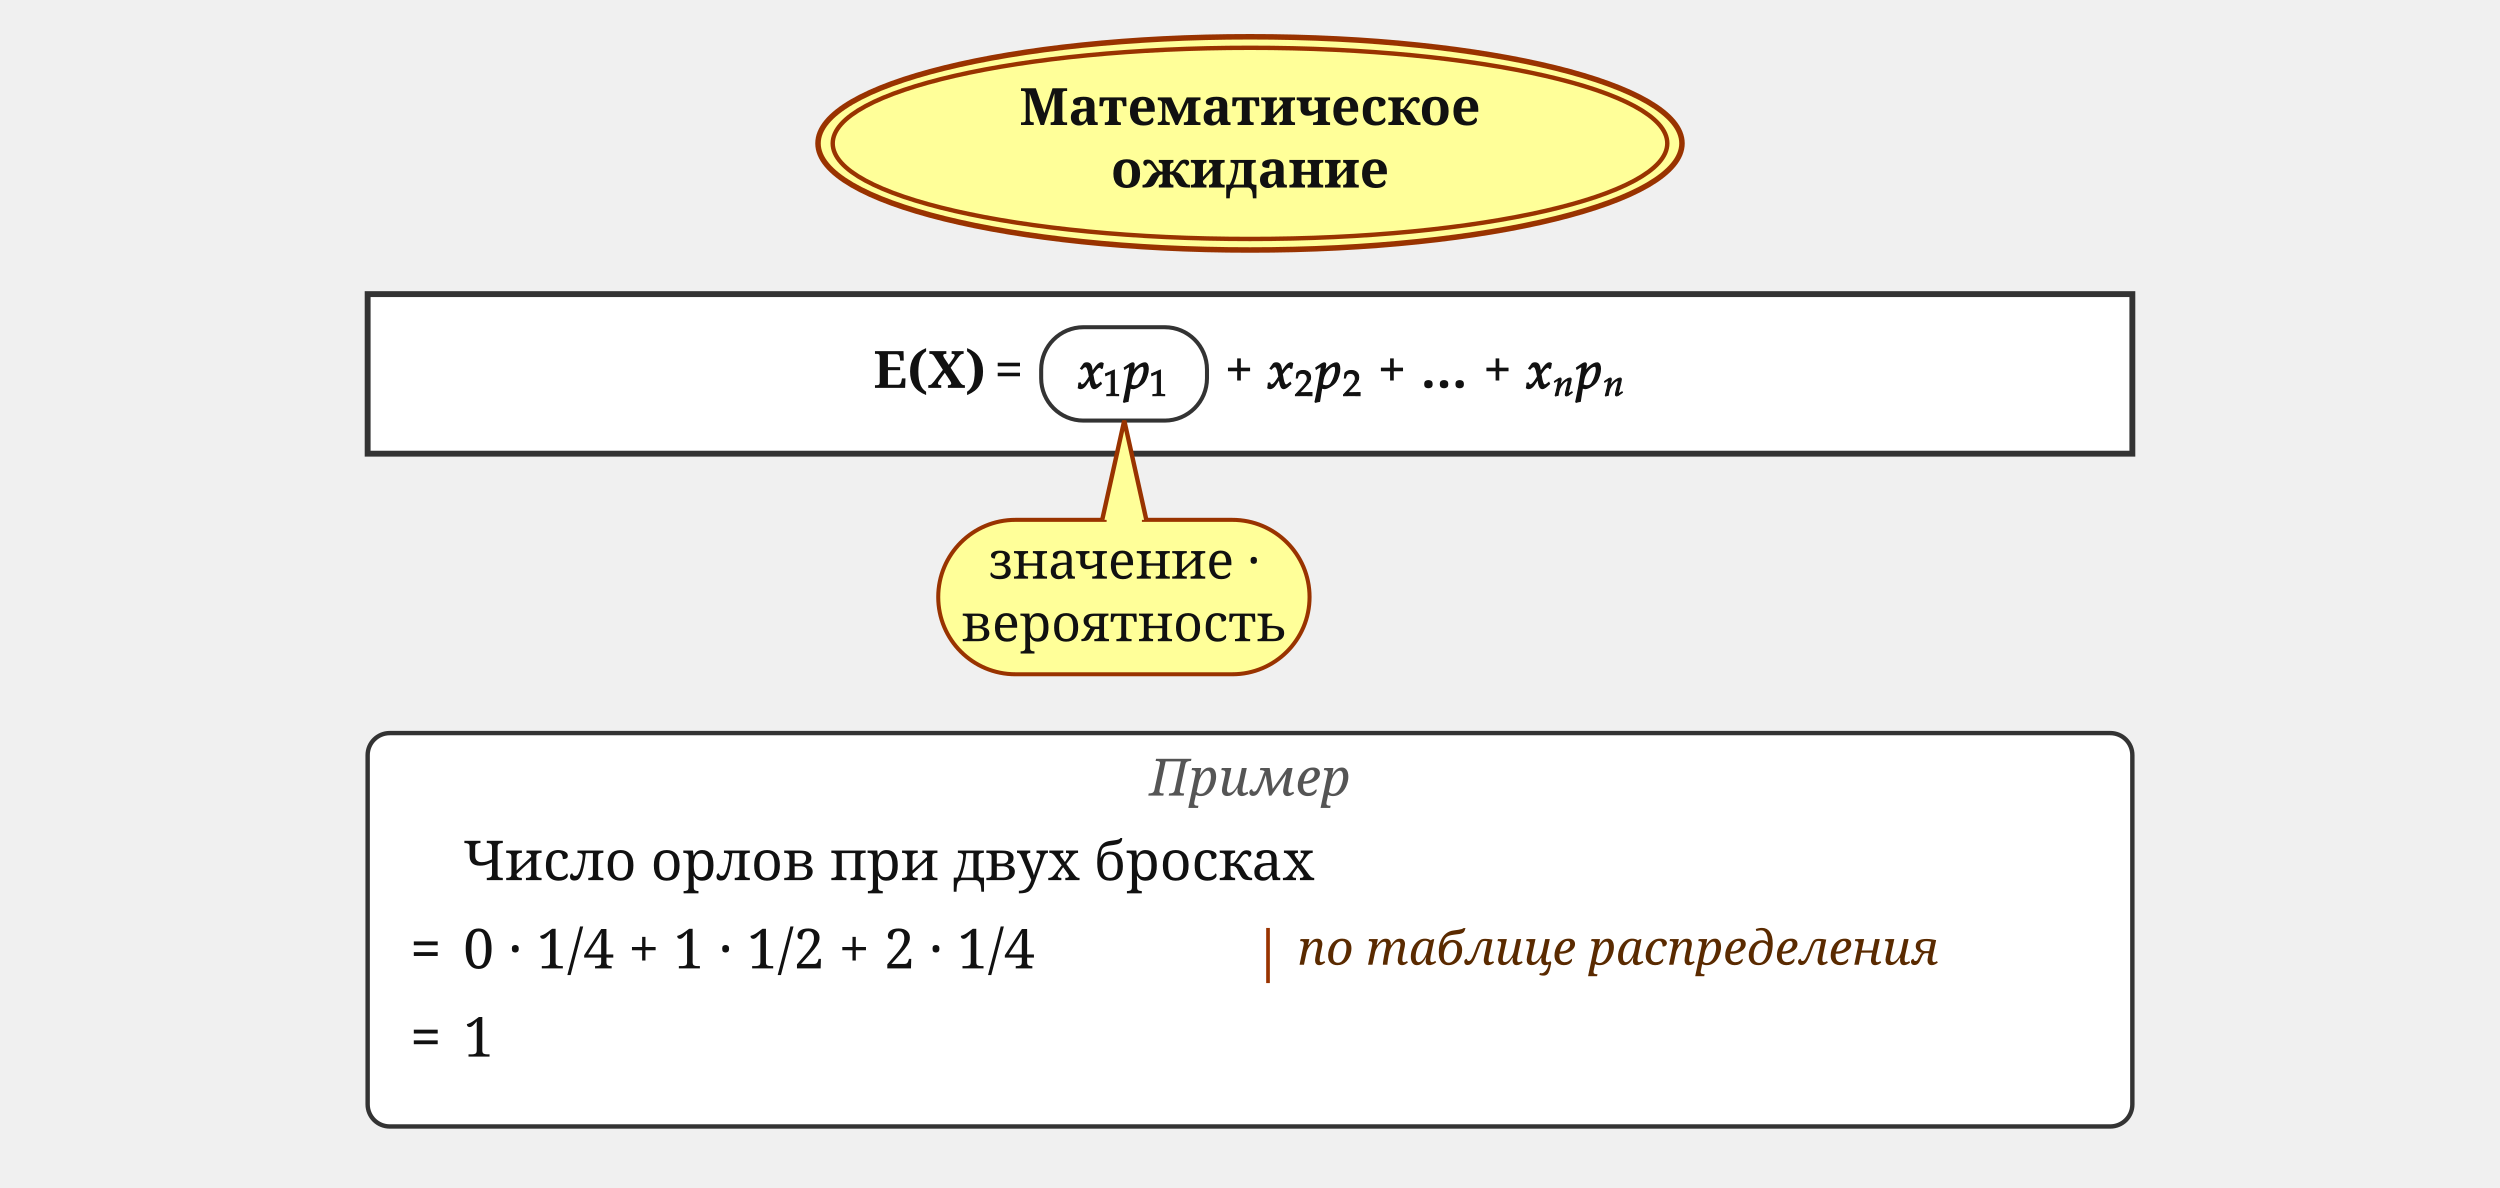
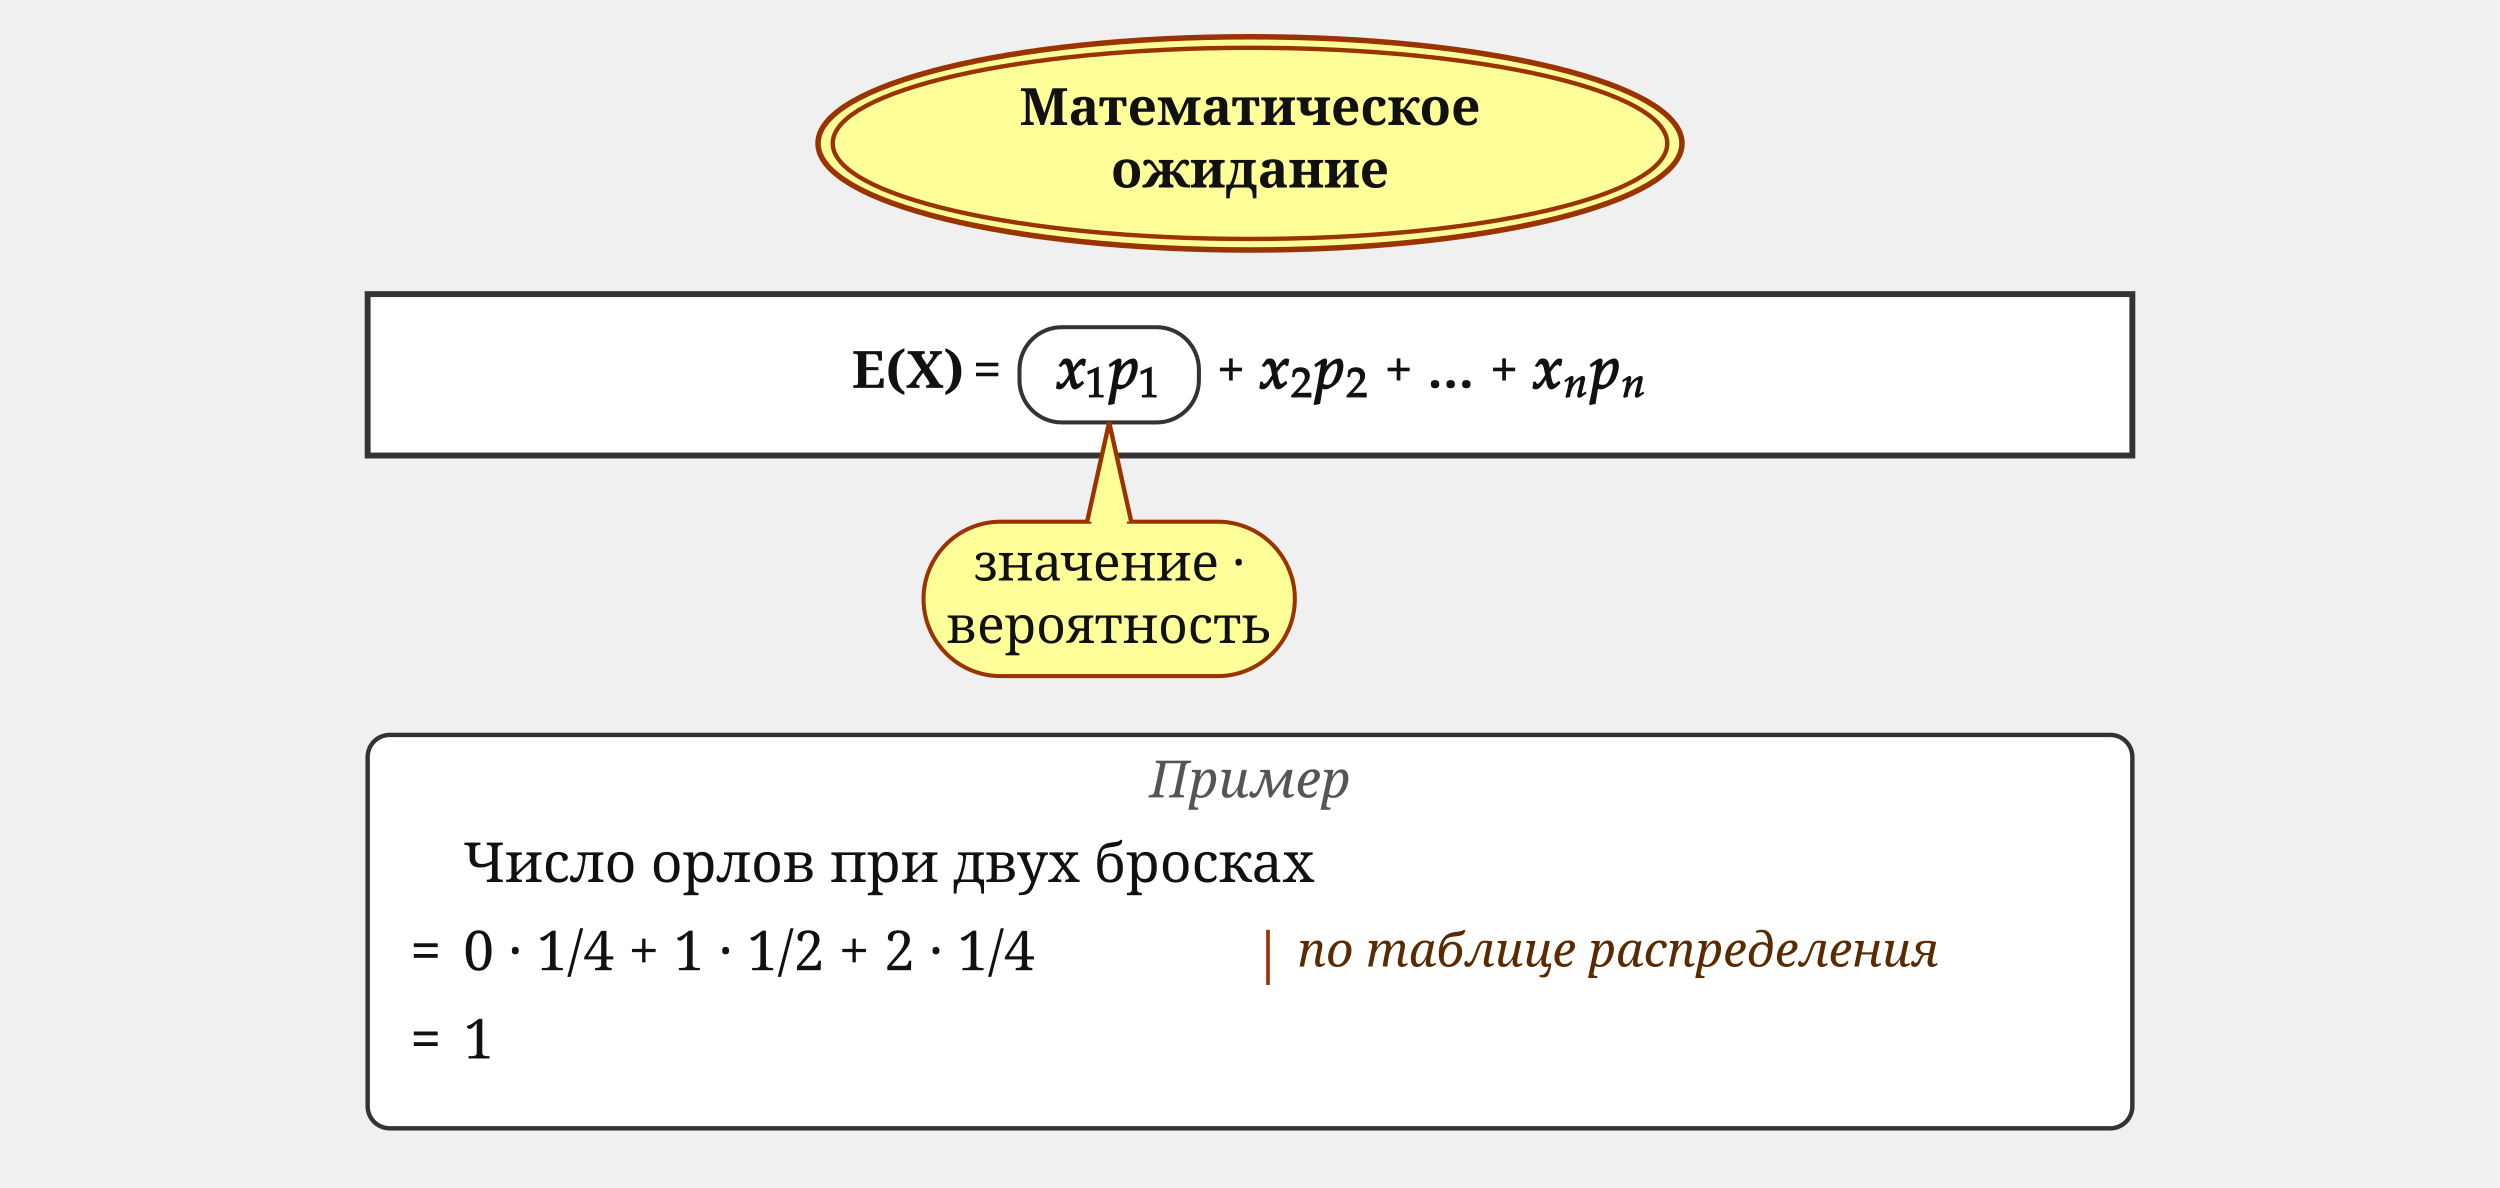
<svg xmlns="http://www.w3.org/2000/svg" width="680" height="323" viewBox="0 0 680 323" font-family="PT Serif, serif">
  <g transform="translate(0.0,0.0)">
    <ellipse cx="340.0" cy="39.0" rx="117.5" ry="29.0" fill="#FFFF99" stroke="#993300" stroke-width="1.5" />
    <ellipse cx="340.0" cy="39.0" rx="113.5" ry="26.0" fill="none" stroke="#993300" stroke-width="1.2" />
    <text x="340.0" y="34.0" font-size="14" text-anchor="middle" font-weight="bold" fill="#111">Математическое</text>
    <text x="340.0" y="51.0" font-size="14" text-anchor="middle" font-weight="bold" fill="#111">ожидание</text>
    <g transform="translate(10.0,80.0)">
-       <rect x="90.0" y="0.0" width="480.0" height="43.4" rx="0" fill="#FFFFFF" stroke="#333333" stroke-width="1.6" />
-       <text x="227.6" y="25.5" font-size="14" text-anchor="start" font-weight="bold" fill="#111">E(X)</text>
-       <text x="256.7" y="25.5" font-size="14" text-anchor="start" font-weight="bold" fill="#111"> </text>
-       <text x="260.5" y="25.5" font-size="14" text-anchor="start" font-weight="bold" fill="#111">=</text>
-       <text x="268.4" y="25.5" font-size="14" text-anchor="start" font-weight="bold" fill="#111"> </text>
-       <rect x="273.2" y="9.0" width="45.1" height="25.4" rx="11.5" fill="#fff" stroke="#333333" stroke-width="1.1" />
-       <svg x="283.22" y="18.75" width="25.07" height="10.61" viewBox="0 -482 1790.5 758" overflow="visible" color="#111">
+       <rect x="90.0" y="0.0" width="480.0" height="43.9" rx="0" fill="#FFFFFF" stroke="#333333" stroke-width="1.6" />
+       <text x="221.7" y="25.5" font-size="14" text-anchor="start" font-weight="bold" fill="#111">E(X)</text>
+       <text x="250.9" y="25.5" font-size="14" text-anchor="start" font-weight="bold" fill="#111"> </text>
+       <text x="254.6" y="25.5" font-size="14" text-anchor="start" font-weight="bold" fill="#111">=</text>
+       <text x="262.5" y="25.5" font-size="14" text-anchor="start" font-weight="bold" fill="#111"> </text>
+       <rect x="267.3" y="9.0" width="48.8" height="25.9" rx="11.5" fill="#fff" stroke="#333333" stroke-width="1.1" />
+       <svg x="277.33" y="17.74" width="28.83" height="12.20" viewBox="0 -482 1790.5 758" overflow="visible" color="#111">
        <g stroke="currentColor" fill="currentColor" stroke-width="30" transform="scale(1,-1)">
          <path d="M9 1C24-7 40-11 52-11C85-11 124 18 155 65L231 182L242 113C255 28 278-11 314-11C336-11 368 6 400 35L449 79L440 98C404 68 379 53 363 53C348 53 335 63 325 83C316 102 305 139 300 168L282 269L317 318C364 383 391 406 422 406C438 406 450 398 455 383L469 387L484 472C472 479 463 482 454 482C414 482 374 446 312 354L275 299L269 347C257 446 230 482 171 482C145 482 123 474 114 461L56 378L73 368C103 402 123 416 142 416C175 416 197 375 214 277L225 215L185 153C142 86 108 54 80 54C65 54 54 58 52 63L41 91L21 88C21 53 13 27 9 1Z" />
          <g transform="translate(532,-150) scale(0.707)">
            <path d="M362-3L362 27L310 30C255 33 245 44 245 96L245 700L4 598L11 548L161 614L161 96C161 44 150 33 96 30L40 27L40-3C194 0 194 0 205 0C236 0 346-3 362-3Z" />
          </g>
          <g transform="translate(895.2,0)">
            <path d="M176-11C232-11 347 62 390 125C431 186 465 296 465 371C465 438 442 482 406 482C364 482 311 456 259 409C218 374 198 348 162 289L186 408C189 425 191 440 191 452C191 471 183 482 169 482C148 482 110 461 36 408L8 388L15 368L47 389C75 407 86 412 95 412C105 412 112 403 112 389C112 381 110 361 108 351L50 8C40-52 21-143 1-233L-7-270L0-276C21-269 41-264 73-259L115 3C136-4 158-11 176-11M143 165C165 293 272 424 355 424C381 424 393 402 393 356C393 275 353 156 300 80C280 51 248 36 207 36C176 36 151 43 125 59Z" />
            <g transform="translate(532,-150) scale(0.707)">
              <path d="M362-3L362 27L310 30C255 33 245 44 245 96L245 700L4 598L11 548L161 614L161 96C161 44 150 33 96 30L40 27L40-3C194 0 194 0 205 0C236 0 346-3 362-3Z" />
            </g>
          </g>
        </g>
      </svg>
-       <text x="319.3" y="25.5" font-size="14" text-anchor="start" font-weight="bold" fill="#111"> </text>
-       <text x="323.1" y="25.5" font-size="14" text-anchor="start" font-weight="bold" fill="#111">+</text>
-       <text x="331.0" y="25.5" font-size="14" text-anchor="start" font-weight="bold" fill="#111"> </text>
-       <svg x="334.76" y="18.75" width="26.18" height="10.61" viewBox="0 -482 1869.7 758" overflow="visible" color="#111">
+       <text x="317.2" y="25.5" font-size="14" text-anchor="start" font-weight="bold" fill="#111"> </text>
+       <text x="320.9" y="25.5" font-size="14" text-anchor="start" font-weight="bold" fill="#111">+</text>
+       <text x="328.8" y="25.5" font-size="14" text-anchor="start" font-weight="bold" fill="#111"> </text>
+       <svg x="332.63" y="17.74" width="30.10" height="12.20" viewBox="0 -482 1869.7 758" overflow="visible" color="#111">
        <g stroke="currentColor" fill="currentColor" stroke-width="30" transform="scale(1,-1)">
          <path d="M9 1C24-7 40-11 52-11C85-11 124 18 155 65L231 182L242 113C255 28 278-11 314-11C336-11 368 6 400 35L449 79L440 98C404 68 379 53 363 53C348 53 335 63 325 83C316 102 305 139 300 168L282 269L317 318C364 383 391 406 422 406C438 406 450 398 455 383L469 387L484 472C472 479 463 482 454 482C414 482 374 446 312 354L275 299L269 347C257 446 230 482 171 482C145 482 123 474 114 461L56 378L73 368C103 402 123 416 142 416C175 416 197 375 214 277L225 215L185 153C142 86 108 54 80 54C65 54 54 58 52 63L41 91L21 88C21 53 13 27 9 1Z" />
          <g transform="translate(532,-150) scale(0.707)">
            <path d="M16 23L16-3C203-3 203 0 239 0C275 0 275-3 468-3L468 82C353 77 307 81 122 77L304 270C401 373 431 428 431 503C431 618 353 689 226 689C154 689 105 669 56 619L39 483L68 483L81 529C97 587 133 612 200 612C286 612 341 558 341 473C341 398 299 324 186 204Z" />
          </g>
          <g transform="translate(934.8,0)">
            <path d="M176-11C232-11 347 62 390 125C431 186 465 296 465 371C465 438 442 482 406 482C364 482 311 456 259 409C218 374 198 348 162 289L186 408C189 425 191 440 191 452C191 471 183 482 169 482C148 482 110 461 36 408L8 388L15 368L47 389C75 407 86 412 95 412C105 412 112 403 112 389C112 381 110 361 108 351L50 8C40-52 21-143 1-233L-7-270L0-276C21-269 41-264 73-259L115 3C136-4 158-11 176-11M143 165C165 293 272 424 355 424C381 424 393 402 393 356C393 275 353 156 300 80C280 51 248 36 207 36C176 36 151 43 125 59Z" />
            <g transform="translate(532,-150) scale(0.707)">
              <path d="M16 23L16-3C203-3 203 0 239 0C275 0 275-3 468-3L468 82C353 77 307 81 122 77L304 270C401 373 431 428 431 503C431 618 353 689 226 689C154 689 105 669 56 619L39 483L68 483L81 529C97 587 133 612 200 612C286 612 341 558 341 473C341 398 299 324 186 204Z" />
            </g>
          </g>
        </g>
      </svg>
-       <text x="360.9" y="25.5" font-size="14" text-anchor="start" font-weight="bold" fill="#111"> </text>
-       <text x="364.7" y="25.5" font-size="14" text-anchor="start" font-weight="bold" fill="#111">+</text>
-       <text x="372.6" y="25.5" font-size="14" text-anchor="start" font-weight="bold" fill="#111"> </text>
-       <text x="376.4" y="25.5" font-size="14" text-anchor="start" font-weight="bold" fill="#111">…</text>
-       <text x="389.6" y="25.5" font-size="14" text-anchor="start" font-weight="bold" fill="#111"> </text>
-       <text x="393.4" y="25.5" font-size="14" text-anchor="start" font-weight="bold" fill="#111">+</text>
-       <text x="401.3" y="25.5" font-size="14" text-anchor="start" font-weight="bold" fill="#111"> </text>
-       <svg x="405.12" y="18.75" width="27.28" height="10.61" viewBox="0 -482 1948.9 758" overflow="visible" color="#111">
+       <text x="362.7" y="25.5" font-size="14" text-anchor="start" font-weight="bold" fill="#111"> </text>
+       <text x="366.5" y="25.5" font-size="14" text-anchor="start" font-weight="bold" fill="#111">+</text>
+       <text x="374.4" y="25.5" font-size="14" text-anchor="start" font-weight="bold" fill="#111"> </text>
+       <text x="378.2" y="25.5" font-size="14" text-anchor="start" font-weight="bold" fill="#111">…</text>
+       <text x="391.4" y="25.5" font-size="14" text-anchor="start" font-weight="bold" fill="#111"> </text>
+       <text x="395.2" y="25.5" font-size="14" text-anchor="start" font-weight="bold" fill="#111">+</text>
+       <text x="403.1" y="25.5" font-size="14" text-anchor="start" font-weight="bold" fill="#111"> </text>
+       <svg x="406.91" y="17.74" width="31.38" height="12.20" viewBox="0 -482 1948.9 758" overflow="visible" color="#111">
        <g stroke="currentColor" fill="currentColor" stroke-width="30" transform="scale(1,-1)">
          <path d="M9 1C24-7 40-11 52-11C85-11 124 18 155 65L231 182L242 113C255 28 278-11 314-11C336-11 368 6 400 35L449 79L440 98C404 68 379 53 363 53C348 53 335 63 325 83C316 102 305 139 300 168L282 269L317 318C364 383 391 406 422 406C438 406 450 398 455 383L469 387L484 472C472 479 463 482 454 482C414 482 374 446 312 354L275 299L269 347C257 446 230 482 171 482C145 482 123 474 114 461L56 378L73 368C103 402 123 416 142 416C175 416 197 375 214 277L225 215L185 153C142 86 108 54 80 54C65 54 54 58 52 63L41 91L21 88C21 53 13 27 9 1Z" />
          <g transform="translate(532,-150) scale(0.707)">
            <path d="M24 388L31 368L63 389C100 412 103 414 110 414C121 414 128 404 128 389C128 338 87 145 46 2L53-9C78-2 101 4 123 8C142 134 163 199 209 268C263 352 338 414 383 414C394 414 400 405 400 390C400 372 397 351 389 319L337 107C328 70 324 47 324 31C324 6 335-9 354-9C380-9 416 12 514 85L504 103L478 86C449 67 427 56 417 56C410 56 404 65 404 76C404 81 405 92 406 96L472 372C479 401 483 429 483 446C483 469 472 482 452 482C410 482 341 444 282 389C244 354 216 320 164 247L202 408C206 426 208 438 208 449C208 470 200 482 185 482C164 482 125 460 52 408Z" />
          </g>
          <g transform="translate(974.4,0)">
            <path d="M176-11C232-11 347 62 390 125C431 186 465 296 465 371C465 438 442 482 406 482C364 482 311 456 259 409C218 374 198 348 162 289L186 408C189 425 191 440 191 452C191 471 183 482 169 482C148 482 110 461 36 408L8 388L15 368L47 389C75 407 86 412 95 412C105 412 112 403 112 389C112 381 110 361 108 351L50 8C40-52 21-143 1-233L-7-270L0-276C21-269 41-264 73-259L115 3C136-4 158-11 176-11M143 165C165 293 272 424 355 424C381 424 393 402 393 356C393 275 353 156 300 80C280 51 248 36 207 36C176 36 151 43 125 59Z" />
            <g transform="translate(532,-150) scale(0.707)">
              <path d="M24 388L31 368L63 389C100 412 103 414 110 414C121 414 128 404 128 389C128 338 87 145 46 2L53-9C78-2 101 4 123 8C142 134 163 199 209 268C263 352 338 414 383 414C394 414 400 405 400 390C400 372 397 351 389 319L337 107C328 70 324 47 324 31C324 6 335-9 354-9C380-9 416 12 514 85L504 103L478 86C449 67 427 56 417 56C410 56 404 65 404 76C404 81 405 92 406 96L472 372C479 401 483 429 483 446C483 469 472 482 452 482C410 482 341 444 282 389C244 354 216 320 164 247L202 408C206 426 208 438 208 449C208 470 200 482 185 482C164 482 125 460 52 408Z" />
            </g>
          </g>
        </g>
      </svg>
-       <rect x="245.2" y="61.4" width="101.0" height="42.0" rx="21" fill="#FFFF99" stroke="#993300" stroke-width="1.1" />
+       <rect x="241.2" y="61.9" width="101.0" height="42.0" rx="21" fill="#FFFF99" stroke="#993300" stroke-width="1.1" />
      <g data-k="tail">
-         <path d="M289.8,61.4L295.8,34.4L301.8,61.4" fill="#FFFF99" stroke="#993300" stroke-width="1.2" />
-         <line x1="291.0" y1="61.4" x2="300.6" y2="61.4" stroke="#FFFF99" stroke-width="2.8" />
+         <path d="M285.7,61.9L291.7,34.9L297.7,61.9" fill="#FFFF99" stroke="#993300" stroke-width="1.2" />
+         <line x1="286.9" y1="61.9" x2="296.5" y2="61.9" stroke="#FFFF99" stroke-width="2.8" />
      </g>
-       <text x="295.8" y="77.4" font-size="14" text-anchor="middle" fill="#111">значение ·</text>
-       <text x="295.8" y="94.4" font-size="14" text-anchor="middle" fill="#111">вероятность</text>
+       <text x="291.7" y="77.9" font-size="14" text-anchor="middle" fill="#111">значение ·</text>
+       <text x="291.7" y="94.9" font-size="14" text-anchor="middle" fill="#111">вероятность</text>
    </g>
-     <rect x="100.0" y="199.4" width="480.0" height="107.0" rx="6" fill="#FFFFFF" stroke="#333333" stroke-width="1.2" />
-     <text x="340.0" y="216.4" font-size="14" text-anchor="middle" font-style="italic" fill="#555">Пример</text>
-     <text x="120.0" y="239.4" font-size="15" text-anchor="end" font-weight="bold" fill="#111" />
-     <text x="126.0" y="239.4" font-size="15" text-anchor="start" fill="#111">Число орлов при двух бросках</text>
-     <text x="120.0" y="263.4" font-size="15" text-anchor="end" font-weight="bold" fill="#111">=</text>
-     <text x="126.0" y="263.4" font-size="15" text-anchor="start" fill="#111">0 · 1/4 + 1 · 1/2 + 2 · 1/4</text>
-     <line x1="344.9" y1="252.4" x2="344.9" y2="267.4" stroke="#993300" stroke-width="1" />
-     <text x="352.9" y="262.4" font-size="13" text-anchor="start" font-style="italic" fill="#5a2a00">по таблице распределения</text>
-     <text x="120.0" y="287.4" font-size="15" text-anchor="end" font-weight="bold" fill="#111">=</text>
-     <text x="126.0" y="287.4" font-size="15" text-anchor="start" fill="#111">1</text>
+     <rect x="100.0" y="199.9" width="480.0" height="107.0" rx="6" fill="#FFFFFF" stroke="#333333" stroke-width="1.2" />
+     <text x="340.0" y="216.9" font-size="14" text-anchor="middle" font-style="italic" fill="#555">Пример</text>
+     <text x="120.0" y="239.9" font-size="15" text-anchor="end" font-weight="bold" fill="#111" />
+     <text x="126.0" y="239.9" font-size="15" text-anchor="start" fill="#111">Число орлов при двух бросках</text>
+     <text x="120.0" y="263.9" font-size="15" text-anchor="end" font-weight="bold" fill="#111">=</text>
+     <text x="126.0" y="263.9" font-size="15" text-anchor="start" fill="#111">0 · 1/4 + 1 · 1/2 + 2 · 1/4</text>
+     <line x1="344.9" y1="252.9" x2="344.9" y2="267.9" stroke="#993300" stroke-width="1" />
+     <text x="352.9" y="262.9" font-size="13" text-anchor="start" font-style="italic" fill="#5a2a00">по таблице распределения</text>
+     <text x="120.0" y="287.9" font-size="15" text-anchor="end" font-weight="bold" fill="#111">=</text>
+     <text x="126.0" y="287.9" font-size="15" text-anchor="start" fill="#111">1</text>
  </g>
</svg>
